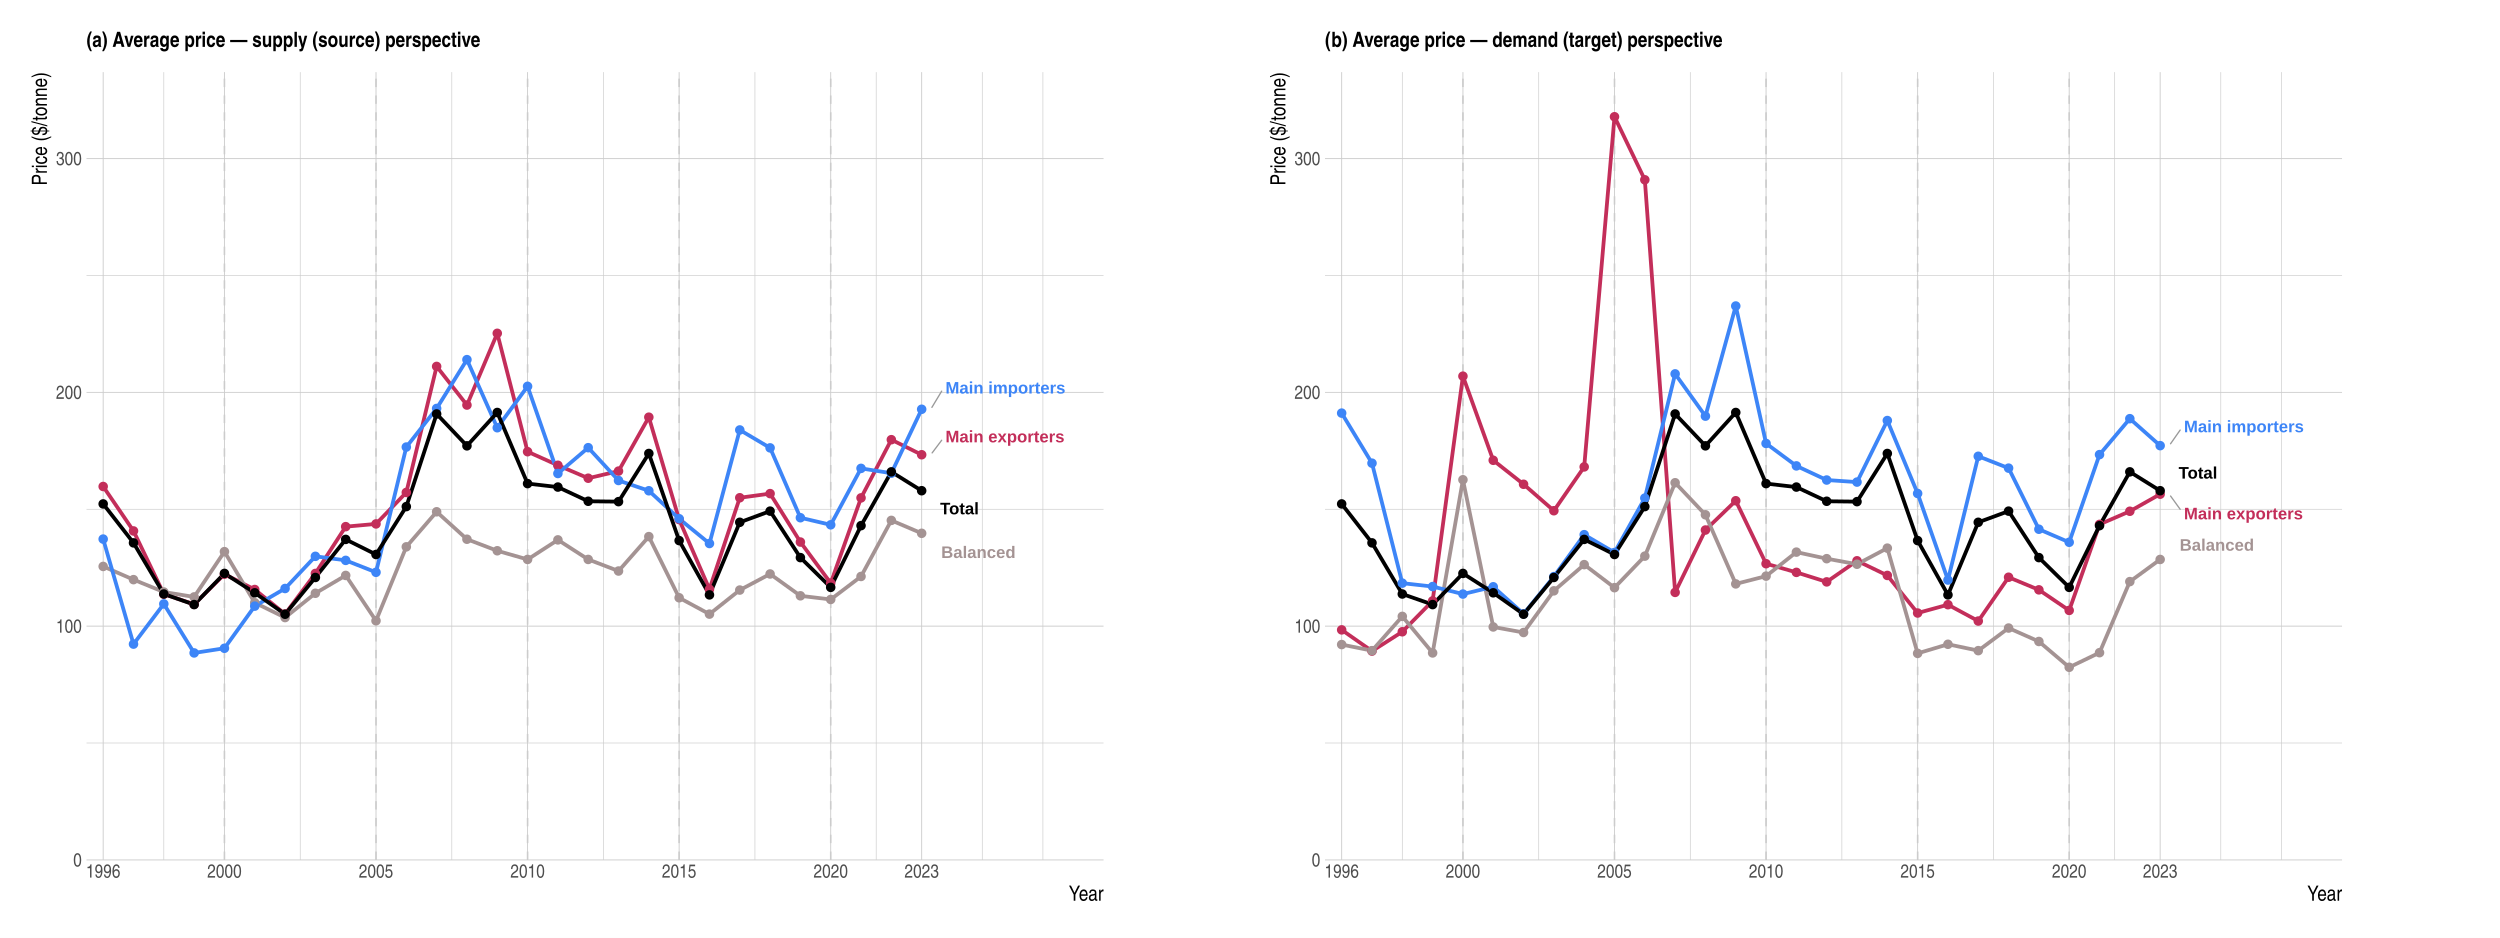
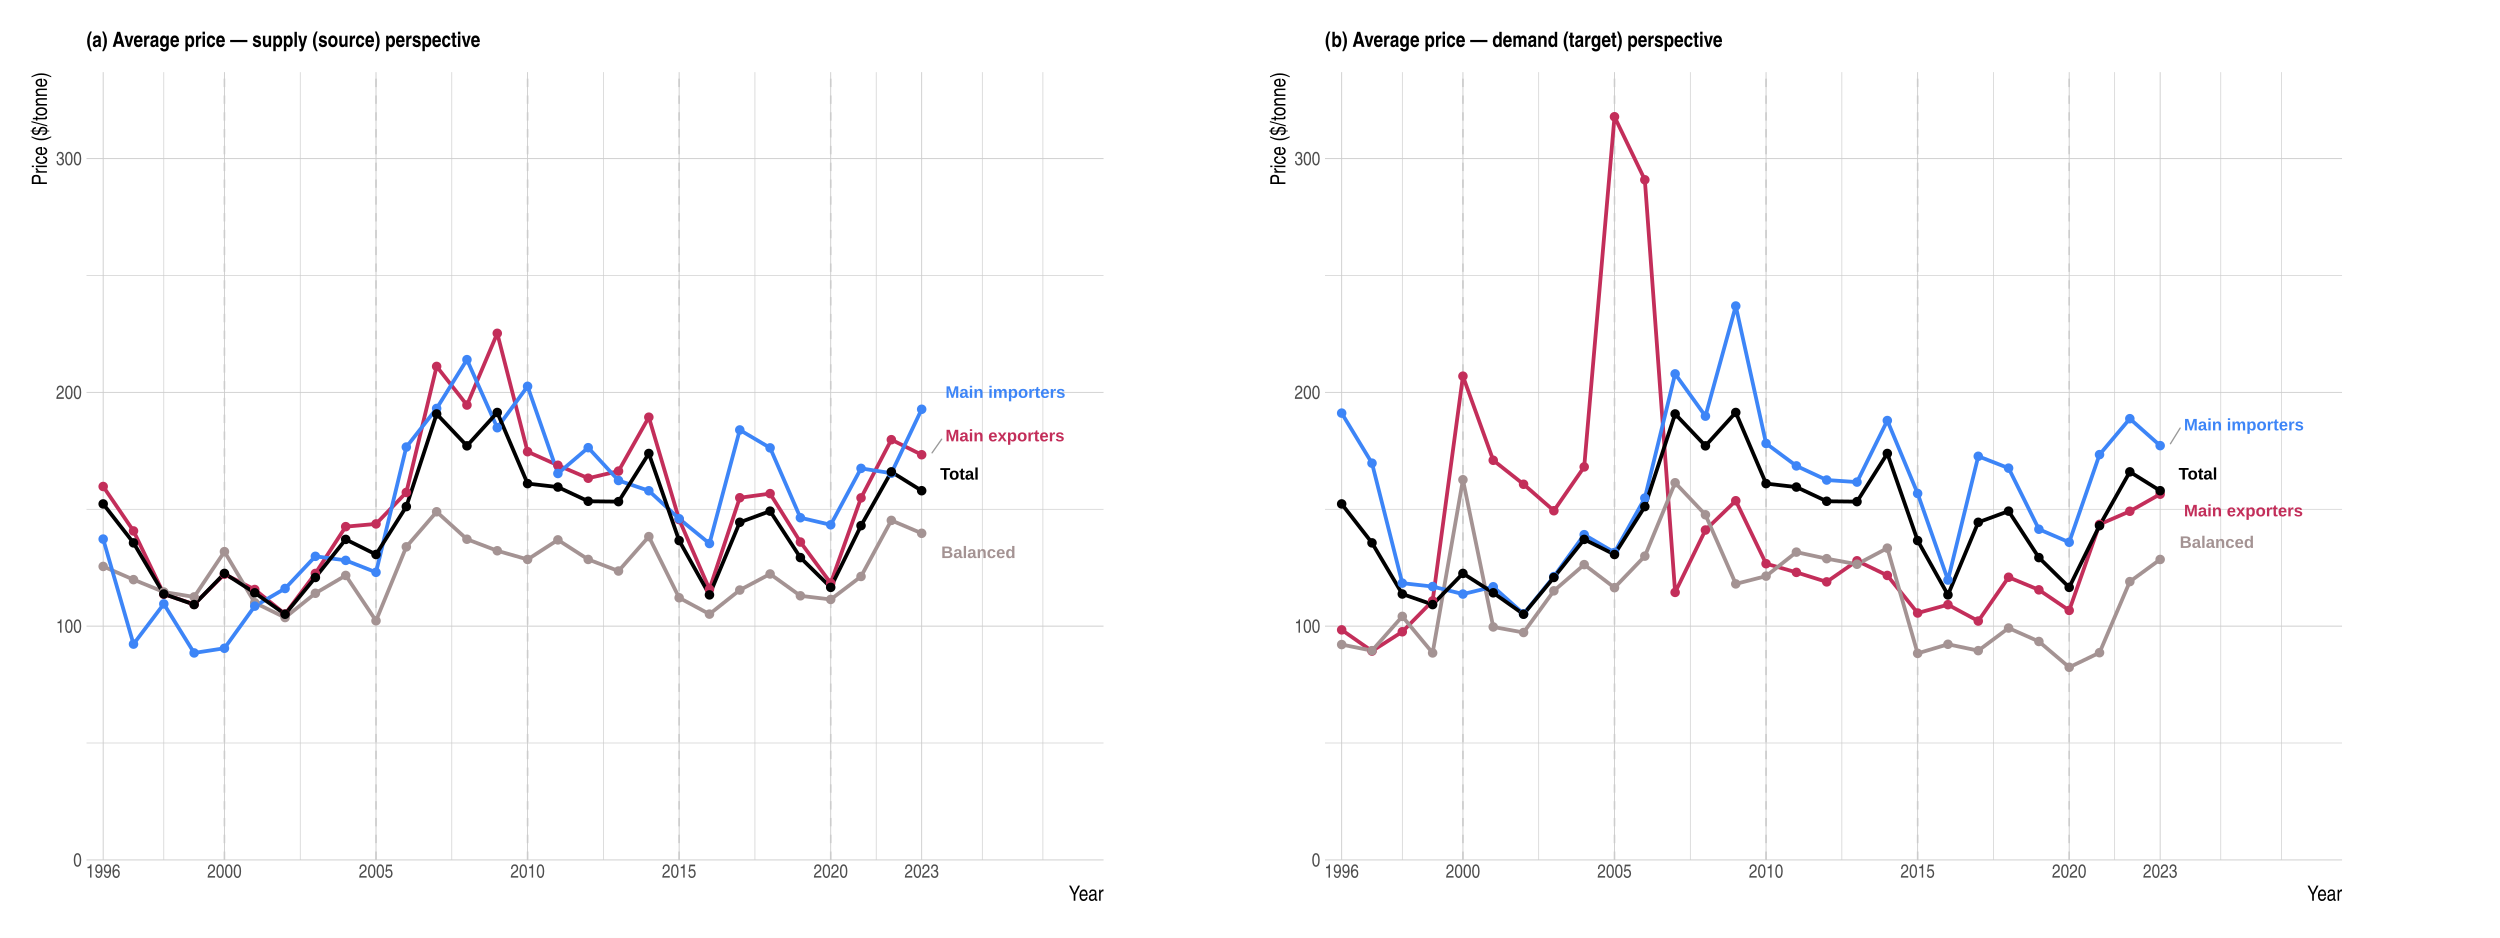
<svg xmlns="http://www.w3.org/2000/svg" class="svglite" width="1190.40pt" height="446.40pt" viewBox="0 0 1190.40 446.40">
  <defs>
    <style type="text/css">
    .svglite line, .svglite polyline, .svglite polygon, .svglite path, .svglite rect, .svglite circle {
      fill: none;
      stroke: #000000;
      stroke-linecap: round;
      stroke-linejoin: round;
      stroke-miterlimit: 10.00;
    }
    .svglite text {
      white-space: pre;
    }
  </style>
  </defs>
  <rect width="100%" height="100%" style="stroke: none; fill: #FFFFFF;" />
  <defs>
    <clipPath id="cpMC4wMHwxMTkwLjQwfDAuMDB8NDQ2LjQw">
      <rect x="0.00" y="0.00" width="1190.40" height="446.40" />
    </clipPath>
  </defs>
  <g clip-path="url(#cpMC4wMHwxMTkwLjQwfDAuMDB8NDQ2LjQw)">
    <rect x="0" y="0.00" width="1190.40" height="446.40" style="stroke-width: 1.07; stroke: #FFFFFF; fill: #FFFFFF;" />
  </g>
  <defs>
    <clipPath id="cpNDEuMTl8MTExNS4xOHwzNC4zNnw0MDkuNDY=">
      <rect x="41.19" y="34.36" width="1073.99" height="375.10" />
    </clipPath>
  </defs>
  <g clip-path="url(#cpNDEuMTl8MTExNS4xOHwzNC4zNnw0MDkuNDY=)">
</g>
  <g clip-path="url(#cpMC4wMHwxMTkwLjQwfDAuMDB8NDQ2LjQw)">
</g>
  <defs>
    <clipPath id="cpNS40OHw1OTUuMjB8NS40OHw0NDAuOTI=">
      <rect x="5.48" y="5.48" width="589.72" height="435.44" />
    </clipPath>
  </defs>
  <g clip-path="url(#cpNS40OHw1OTUuMjB8NS40OHw0NDAuOTI=)">
</g>
  <g clip-path="url(#cpMC4wMHwxMTkwLjQwfDAuMDB8NDQ2LjQw)">
</g>
  <defs>
    <clipPath id="cpNTk1LjIwfDExODQuOTJ8NS40OHw0NDAuOTI=">
      <rect x="595.20" y="5.48" width="589.72" height="435.44" />
    </clipPath>
  </defs>
  <g clip-path="url(#cpNTk1LjIwfDExODQuOTJ8NS40OHw0NDAuOTI=)">
</g>
  <g clip-path="url(#cpMC4wMHwxMTkwLjQwfDAuMDB8NDQ2LjQw)">
    <polyline points="41.19,353.80 525.46,353.80 " style="stroke-width: 0.32; stroke: #CCCCCC; stroke-linecap: butt;" />
    <polyline points="41.19,242.49 525.46,242.49 " style="stroke-width: 0.32; stroke: #CCCCCC; stroke-linecap: butt;" />
    <polyline points="41.19,131.17 525.46,131.17 " style="stroke-width: 0.32; stroke: #CCCCCC; stroke-linecap: butt;" />
    <polyline points="78.00,409.46 78.00,34.36 " style="stroke-width: 0.32; stroke: #CCCCCC; stroke-linecap: butt;" />
    <polyline points="142.96,409.46 142.96,34.36 " style="stroke-width: 0.32; stroke: #CCCCCC; stroke-linecap: butt;" />
    <polyline points="215.13,409.46 215.13,34.36 " style="stroke-width: 0.32; stroke: #CCCCCC; stroke-linecap: butt;" />
    <polyline points="287.30,409.46 287.30,34.36 " style="stroke-width: 0.32; stroke: #CCCCCC; stroke-linecap: butt;" />
    <polyline points="359.47,409.46 359.47,34.36 " style="stroke-width: 0.32; stroke: #CCCCCC; stroke-linecap: butt;" />
    <polyline points="417.21,409.46 417.21,34.36 " style="stroke-width: 0.32; stroke: #CCCCCC; stroke-linecap: butt;" />
    <polyline points="467.72,409.46 467.72,34.36 " style="stroke-width: 0.32; stroke: #CCCCCC; stroke-linecap: butt;" />
    <polyline points="496.59,409.46 496.59,34.36 " style="stroke-width: 0.32; stroke: #CCCCCC; stroke-linecap: butt;" />
    <polyline points="41.19,409.46 525.46,409.46 " style="stroke-width: 0.43; stroke: #CCCCCC; stroke-linecap: butt;" />
    <polyline points="41.19,298.14 525.46,298.14 " style="stroke-width: 0.43; stroke: #CCCCCC; stroke-linecap: butt;" />
    <polyline points="41.19,186.83 525.46,186.83 " style="stroke-width: 0.43; stroke: #CCCCCC; stroke-linecap: butt;" />
    <polyline points="41.19,75.51 525.46,75.51 " style="stroke-width: 0.43; stroke: #CCCCCC; stroke-linecap: butt;" />
    <polyline points="49.13,409.46 49.13,34.36 " style="stroke-width: 0.43; stroke: #CCCCCC; stroke-linecap: butt;" />
    <polyline points="106.87,409.46 106.87,34.36 " style="stroke-width: 0.43; stroke: #CCCCCC; stroke-linecap: butt;" />
    <polyline points="179.04,409.46 179.04,34.36 " style="stroke-width: 0.43; stroke: #CCCCCC; stroke-linecap: butt;" />
    <polyline points="251.21,409.46 251.21,34.36 " style="stroke-width: 0.43; stroke: #CCCCCC; stroke-linecap: butt;" />
    <polyline points="323.38,409.46 323.38,34.36 " style="stroke-width: 0.43; stroke: #CCCCCC; stroke-linecap: butt;" />
    <polyline points="395.55,409.46 395.55,34.36 " style="stroke-width: 0.43; stroke: #CCCCCC; stroke-linecap: butt;" />
    <polyline points="438.86,409.46 438.86,34.36 " style="stroke-width: 0.43; stroke: #CCCCCC; stroke-linecap: butt;" />
    <line x1="106.87" y1="409.46" x2="106.87" y2="34.36" style="stroke-width: 0.75; stroke: #CCCCCC; stroke-dasharray: 4.00,4.00; stroke-linecap: butt;" />
    <line x1="179.04" y1="409.46" x2="179.04" y2="34.36" style="stroke-width: 0.75; stroke: #CCCCCC; stroke-dasharray: 4.00,4.00; stroke-linecap: butt;" />
    <line x1="251.21" y1="409.46" x2="251.21" y2="34.36" style="stroke-width: 0.75; stroke: #CCCCCC; stroke-dasharray: 4.00,4.00; stroke-linecap: butt;" />
    <line x1="323.38" y1="409.46" x2="323.38" y2="34.36" style="stroke-width: 0.75; stroke: #CCCCCC; stroke-dasharray: 4.00,4.00; stroke-linecap: butt;" />
    <line x1="395.55" y1="409.46" x2="395.55" y2="34.36" style="stroke-width: 0.75; stroke: #CCCCCC; stroke-dasharray: 4.00,4.00; stroke-linecap: butt;" />
    <polyline points="49.13,231.65 63.57,252.82 78.00,282.87 92.44,287.76 106.87,273.40 121.30,280.70 135.74,292.39 150.17,273.06 164.61,250.77 179.04,249.47 193.47,234.48 207.91,174.48 222.34,192.87 236.78,158.71 251.21,215.07 265.65,221.55 280.08,227.71 294.51,224.32 308.95,198.65 323.38,247.39 337.82,280.58 352.25,237.01 366.69,235.04 381.12,258.10 395.55,277.65 409.99,237.07 424.42,209.36 438.86,216.53 " style="stroke-width: 1.81; stroke: #C32E5A; stroke-linecap: butt;" />
    <polyline points="49.13,269.71 63.57,276.00 78.00,281.89 92.44,284.23 106.87,262.67 121.30,286.99 135.74,294.06 150.17,282.49 164.61,274.00 179.04,295.58 193.47,260.38 207.91,243.69 222.34,256.76 236.78,262.25 251.21,266.39 265.65,257.07 280.08,266.38 294.51,271.90 308.95,255.51 323.38,284.63 337.82,292.42 352.25,280.96 366.69,273.31 381.12,283.70 395.55,285.44 409.99,274.49 424.42,247.79 438.86,253.94 " style="stroke-width: 1.81; stroke: #A49393; stroke-linecap: butt;" />
    <polyline points="49.13,256.69 63.57,306.70 78.00,287.56 92.44,310.90 106.87,308.68 121.30,288.62 135.74,280.22 150.17,264.90 164.61,266.83 179.04,272.51 193.47,212.87 207.91,194.49 222.34,171.25 236.78,203.67 251.21,183.97 265.65,225.46 280.08,213.17 294.51,228.79 308.95,233.68 323.38,247.00 337.82,258.80 352.25,204.73 366.69,213.26 381.12,246.52 395.55,249.90 409.99,223.02 424.42,225.32 438.86,194.88 " style="stroke-width: 1.81; stroke: #3D85F7; stroke-linecap: butt;" />
    <polyline points="49.13,239.95 63.57,258.49 78.00,282.84 92.44,287.88 106.87,273.04 121.30,282.27 135.74,292.47 150.17,274.97 164.61,256.84 179.04,264.03 193.47,241.22 207.91,197.11 222.34,212.29 236.78,196.41 251.21,230.27 265.65,231.92 280.08,238.68 294.51,238.86 308.95,215.93 323.38,257.40 337.82,283.26 352.25,248.70 366.69,243.38 381.12,265.51 395.55,279.68 409.99,250.29 424.42,224.68 438.86,233.66 " style="stroke-width: 1.81; stroke-linecap: butt;" />
    <circle cx="49.13" cy="231.65" r="2.27" style="stroke-width: 0.71; stroke: none; fill: #C32E5A;" />
    <circle cx="63.57" cy="252.82" r="2.27" style="stroke-width: 0.71; stroke: none; fill: #C32E5A;" />
    <circle cx="78.00" cy="282.87" r="2.27" style="stroke-width: 0.71; stroke: none; fill: #C32E5A;" />
    <circle cx="92.44" cy="287.76" r="2.27" style="stroke-width: 0.71; stroke: none; fill: #C32E5A;" />
    <circle cx="106.87" cy="273.40" r="2.27" style="stroke-width: 0.71; stroke: none; fill: #C32E5A;" />
    <circle cx="121.30" cy="280.70" r="2.27" style="stroke-width: 0.71; stroke: none; fill: #C32E5A;" />
    <circle cx="135.74" cy="292.39" r="2.27" style="stroke-width: 0.71; stroke: none; fill: #C32E5A;" />
    <circle cx="150.17" cy="273.06" r="2.27" style="stroke-width: 0.71; stroke: none; fill: #C32E5A;" />
    <circle cx="164.61" cy="250.77" r="2.27" style="stroke-width: 0.71; stroke: none; fill: #C32E5A;" />
    <circle cx="179.04" cy="249.47" r="2.27" style="stroke-width: 0.71; stroke: none; fill: #C32E5A;" />
    <circle cx="193.47" cy="234.48" r="2.27" style="stroke-width: 0.71; stroke: none; fill: #C32E5A;" />
    <circle cx="207.91" cy="174.48" r="2.27" style="stroke-width: 0.71; stroke: none; fill: #C32E5A;" />
    <circle cx="222.34" cy="192.87" r="2.27" style="stroke-width: 0.71; stroke: none; fill: #C32E5A;" />
    <circle cx="236.78" cy="158.71" r="2.27" style="stroke-width: 0.71; stroke: none; fill: #C32E5A;" />
    <circle cx="251.21" cy="215.07" r="2.27" style="stroke-width: 0.71; stroke: none; fill: #C32E5A;" />
    <circle cx="265.65" cy="221.55" r="2.27" style="stroke-width: 0.71; stroke: none; fill: #C32E5A;" />
    <circle cx="280.08" cy="227.71" r="2.27" style="stroke-width: 0.71; stroke: none; fill: #C32E5A;" />
    <circle cx="294.51" cy="224.32" r="2.27" style="stroke-width: 0.71; stroke: none; fill: #C32E5A;" />
    <circle cx="308.95" cy="198.65" r="2.27" style="stroke-width: 0.71; stroke: none; fill: #C32E5A;" />
    <circle cx="323.38" cy="247.39" r="2.27" style="stroke-width: 0.71; stroke: none; fill: #C32E5A;" />
    <circle cx="337.82" cy="280.58" r="2.27" style="stroke-width: 0.71; stroke: none; fill: #C32E5A;" />
    <circle cx="352.25" cy="237.01" r="2.27" style="stroke-width: 0.71; stroke: none; fill: #C32E5A;" />
    <circle cx="366.69" cy="235.04" r="2.27" style="stroke-width: 0.71; stroke: none; fill: #C32E5A;" />
    <circle cx="381.12" cy="258.10" r="2.27" style="stroke-width: 0.71; stroke: none; fill: #C32E5A;" />
    <circle cx="395.55" cy="277.65" r="2.27" style="stroke-width: 0.71; stroke: none; fill: #C32E5A;" />
    <circle cx="409.99" cy="237.07" r="2.27" style="stroke-width: 0.71; stroke: none; fill: #C32E5A;" />
    <circle cx="424.42" cy="209.36" r="2.27" style="stroke-width: 0.71; stroke: none; fill: #C32E5A;" />
    <circle cx="438.86" cy="216.53" r="2.27" style="stroke-width: 0.71; stroke: none; fill: #C32E5A;" />
    <circle cx="49.13" cy="269.71" r="2.27" style="stroke-width: 0.71; stroke: none; fill: #A49393;" />
    <circle cx="63.57" cy="276.00" r="2.27" style="stroke-width: 0.71; stroke: none; fill: #A49393;" />
    <circle cx="78.00" cy="281.89" r="2.27" style="stroke-width: 0.71; stroke: none; fill: #A49393;" />
    <circle cx="92.44" cy="284.23" r="2.27" style="stroke-width: 0.71; stroke: none; fill: #A49393;" />
    <circle cx="106.87" cy="262.67" r="2.27" style="stroke-width: 0.71; stroke: none; fill: #A49393;" />
    <circle cx="121.30" cy="286.99" r="2.27" style="stroke-width: 0.71; stroke: none; fill: #A49393;" />
    <circle cx="135.74" cy="294.06" r="2.27" style="stroke-width: 0.71; stroke: none; fill: #A49393;" />
    <circle cx="150.17" cy="282.49" r="2.27" style="stroke-width: 0.71; stroke: none; fill: #A49393;" />
    <circle cx="164.61" cy="274.00" r="2.27" style="stroke-width: 0.71; stroke: none; fill: #A49393;" />
    <circle cx="179.04" cy="295.58" r="2.27" style="stroke-width: 0.71; stroke: none; fill: #A49393;" />
    <circle cx="193.47" cy="260.38" r="2.27" style="stroke-width: 0.71; stroke: none; fill: #A49393;" />
    <circle cx="207.91" cy="243.69" r="2.27" style="stroke-width: 0.71; stroke: none; fill: #A49393;" />
    <circle cx="222.34" cy="256.76" r="2.27" style="stroke-width: 0.71; stroke: none; fill: #A49393;" />
    <circle cx="236.78" cy="262.25" r="2.27" style="stroke-width: 0.71; stroke: none; fill: #A49393;" />
    <circle cx="251.21" cy="266.39" r="2.27" style="stroke-width: 0.71; stroke: none; fill: #A49393;" />
    <circle cx="265.65" cy="257.07" r="2.27" style="stroke-width: 0.71; stroke: none; fill: #A49393;" />
    <circle cx="280.08" cy="266.38" r="2.27" style="stroke-width: 0.71; stroke: none; fill: #A49393;" />
    <circle cx="294.51" cy="271.90" r="2.27" style="stroke-width: 0.71; stroke: none; fill: #A49393;" />
    <circle cx="308.95" cy="255.51" r="2.27" style="stroke-width: 0.71; stroke: none; fill: #A49393;" />
    <circle cx="323.38" cy="284.63" r="2.27" style="stroke-width: 0.71; stroke: none; fill: #A49393;" />
    <circle cx="337.82" cy="292.42" r="2.27" style="stroke-width: 0.71; stroke: none; fill: #A49393;" />
    <circle cx="352.25" cy="280.96" r="2.27" style="stroke-width: 0.71; stroke: none; fill: #A49393;" />
    <circle cx="366.69" cy="273.31" r="2.27" style="stroke-width: 0.71; stroke: none; fill: #A49393;" />
    <circle cx="381.12" cy="283.70" r="2.27" style="stroke-width: 0.71; stroke: none; fill: #A49393;" />
    <circle cx="395.55" cy="285.44" r="2.27" style="stroke-width: 0.71; stroke: none; fill: #A49393;" />
    <circle cx="409.99" cy="274.49" r="2.27" style="stroke-width: 0.71; stroke: none; fill: #A49393;" />
    <circle cx="424.42" cy="247.79" r="2.27" style="stroke-width: 0.71; stroke: none; fill: #A49393;" />
    <circle cx="438.86" cy="253.94" r="2.27" style="stroke-width: 0.71; stroke: none; fill: #A49393;" />
    <circle cx="49.13" cy="256.69" r="2.27" style="stroke-width: 0.71; stroke: none; fill: #3D85F7;" />
    <circle cx="63.57" cy="306.70" r="2.27" style="stroke-width: 0.71; stroke: none; fill: #3D85F7;" />
    <circle cx="78.00" cy="287.56" r="2.27" style="stroke-width: 0.71; stroke: none; fill: #3D85F7;" />
    <circle cx="92.44" cy="310.90" r="2.27" style="stroke-width: 0.71; stroke: none; fill: #3D85F7;" />
    <circle cx="106.87" cy="308.68" r="2.27" style="stroke-width: 0.71; stroke: none; fill: #3D85F7;" />
    <circle cx="121.30" cy="288.62" r="2.27" style="stroke-width: 0.71; stroke: none; fill: #3D85F7;" />
    <circle cx="135.74" cy="280.22" r="2.27" style="stroke-width: 0.71; stroke: none; fill: #3D85F7;" />
    <circle cx="150.17" cy="264.90" r="2.27" style="stroke-width: 0.71; stroke: none; fill: #3D85F7;" />
    <circle cx="164.61" cy="266.83" r="2.27" style="stroke-width: 0.71; stroke: none; fill: #3D85F7;" />
    <circle cx="179.04" cy="272.51" r="2.27" style="stroke-width: 0.71; stroke: none; fill: #3D85F7;" />
    <circle cx="193.47" cy="212.87" r="2.27" style="stroke-width: 0.71; stroke: none; fill: #3D85F7;" />
    <circle cx="207.91" cy="194.49" r="2.27" style="stroke-width: 0.71; stroke: none; fill: #3D85F7;" />
    <circle cx="222.34" cy="171.25" r="2.27" style="stroke-width: 0.71; stroke: none; fill: #3D85F7;" />
    <circle cx="236.78" cy="203.67" r="2.27" style="stroke-width: 0.71; stroke: none; fill: #3D85F7;" />
    <circle cx="251.21" cy="183.97" r="2.27" style="stroke-width: 0.71; stroke: none; fill: #3D85F7;" />
    <circle cx="265.65" cy="225.46" r="2.27" style="stroke-width: 0.71; stroke: none; fill: #3D85F7;" />
    <circle cx="280.08" cy="213.17" r="2.27" style="stroke-width: 0.71; stroke: none; fill: #3D85F7;" />
    <circle cx="294.51" cy="228.79" r="2.27" style="stroke-width: 0.71; stroke: none; fill: #3D85F7;" />
    <circle cx="308.95" cy="233.68" r="2.27" style="stroke-width: 0.71; stroke: none; fill: #3D85F7;" />
    <circle cx="323.38" cy="247.00" r="2.27" style="stroke-width: 0.71; stroke: none; fill: #3D85F7;" />
    <circle cx="337.82" cy="258.80" r="2.27" style="stroke-width: 0.71; stroke: none; fill: #3D85F7;" />
    <circle cx="352.25" cy="204.73" r="2.27" style="stroke-width: 0.71; stroke: none; fill: #3D85F7;" />
    <circle cx="366.69" cy="213.26" r="2.27" style="stroke-width: 0.71; stroke: none; fill: #3D85F7;" />
    <circle cx="381.12" cy="246.52" r="2.27" style="stroke-width: 0.71; stroke: none; fill: #3D85F7;" />
    <circle cx="395.55" cy="249.90" r="2.27" style="stroke-width: 0.71; stroke: none; fill: #3D85F7;" />
    <circle cx="409.99" cy="223.02" r="2.27" style="stroke-width: 0.71; stroke: none; fill: #3D85F7;" />
    <circle cx="424.42" cy="225.32" r="2.27" style="stroke-width: 0.71; stroke: none; fill: #3D85F7;" />
    <circle cx="438.86" cy="194.88" r="2.27" style="stroke-width: 0.71; stroke: none; fill: #3D85F7;" />
    <circle cx="49.13" cy="239.95" r="2.27" style="stroke-width: 0.71; stroke: none; fill: #000000;" />
    <circle cx="63.57" cy="258.49" r="2.27" style="stroke-width: 0.71; stroke: none; fill: #000000;" />
    <circle cx="78.00" cy="282.84" r="2.27" style="stroke-width: 0.71; stroke: none; fill: #000000;" />
    <circle cx="92.44" cy="287.88" r="2.27" style="stroke-width: 0.71; stroke: none; fill: #000000;" />
    <circle cx="106.87" cy="273.04" r="2.27" style="stroke-width: 0.71; stroke: none; fill: #000000;" />
    <circle cx="121.30" cy="282.27" r="2.27" style="stroke-width: 0.71; stroke: none; fill: #000000;" />
    <circle cx="135.74" cy="292.47" r="2.27" style="stroke-width: 0.71; stroke: none; fill: #000000;" />
    <circle cx="150.17" cy="274.97" r="2.27" style="stroke-width: 0.71; stroke: none; fill: #000000;" />
    <circle cx="164.61" cy="256.84" r="2.27" style="stroke-width: 0.71; stroke: none; fill: #000000;" />
    <circle cx="179.04" cy="264.03" r="2.27" style="stroke-width: 0.71; stroke: none; fill: #000000;" />
    <circle cx="193.47" cy="241.22" r="2.27" style="stroke-width: 0.71; stroke: none; fill: #000000;" />
    <circle cx="207.91" cy="197.11" r="2.27" style="stroke-width: 0.71; stroke: none; fill: #000000;" />
    <circle cx="222.34" cy="212.29" r="2.27" style="stroke-width: 0.71; stroke: none; fill: #000000;" />
    <circle cx="236.78" cy="196.41" r="2.27" style="stroke-width: 0.71; stroke: none; fill: #000000;" />
    <circle cx="251.21" cy="230.27" r="2.27" style="stroke-width: 0.71; stroke: none; fill: #000000;" />
    <circle cx="265.65" cy="231.92" r="2.27" style="stroke-width: 0.71; stroke: none; fill: #000000;" />
    <circle cx="280.08" cy="238.68" r="2.27" style="stroke-width: 0.71; stroke: none; fill: #000000;" />
    <circle cx="294.51" cy="238.86" r="2.27" style="stroke-width: 0.71; stroke: none; fill: #000000;" />
    <circle cx="308.95" cy="215.93" r="2.27" style="stroke-width: 0.71; stroke: none; fill: #000000;" />
    <circle cx="323.38" cy="257.40" r="2.27" style="stroke-width: 0.71; stroke: none; fill: #000000;" />
    <circle cx="337.82" cy="283.26" r="2.27" style="stroke-width: 0.71; stroke: none; fill: #000000;" />
    <circle cx="352.25" cy="248.70" r="2.27" style="stroke-width: 0.71; stroke: none; fill: #000000;" />
    <circle cx="366.69" cy="243.38" r="2.27" style="stroke-width: 0.71; stroke: none; fill: #000000;" />
    <circle cx="381.12" cy="265.51" r="2.27" style="stroke-width: 0.71; stroke: none; fill: #000000;" />
    <circle cx="395.55" cy="279.68" r="2.27" style="stroke-width: 0.71; stroke: none; fill: #000000;" />
    <circle cx="409.99" cy="250.29" r="2.27" style="stroke-width: 0.71; stroke: none; fill: #000000;" />
    <circle cx="424.42" cy="224.68" r="2.27" style="stroke-width: 0.71; stroke: none; fill: #000000;" />
    <circle cx="438.86" cy="233.66" r="2.27" style="stroke-width: 0.71; stroke: none; fill: #000000;" />
-     <line x1="448.38" y1="209.63" x2="443.85" y2="215.65" style="stroke-width: 0.64; stroke: #999999;" />
-     <line x1="448.38" y1="186.26" x2="443.74" y2="193.96" style="stroke-width: 0.64; stroke: #999999;" />
-     <text x="450.18" y="210.63" style="font-size: 7.97px; font-weight: bold;fill: #C32E5A; font-family: &quot;Liberation Sans&quot;;" textLength="67.92px" lengthAdjust="spacingAndGlyphs">Main exporters</text>
-     <text x="448.15" y="265.69" style="font-size: 7.97px; font-weight: bold;fill: #A49393; font-family: &quot;Liberation Sans&quot;;" textLength="41.00px" lengthAdjust="spacingAndGlyphs">Balanced</text>
-     <text x="450.18" y="187.40" style="font-size: 7.97px; font-weight: bold;fill: #3D85F7; font-family: &quot;Liberation Sans&quot;;" textLength="68.41px" lengthAdjust="spacingAndGlyphs">Main importers</text>
-     <text x="447.64" y="244.89" style="font-size: 7.97px; font-weight: bold; font-family: &quot;Liberation Sans&quot;;" textLength="21.74px" lengthAdjust="spacingAndGlyphs">Total</text>
+     <line x1="448.38" y1="209.12" x2="443.81" y2="215.63" style="stroke-width: 0.64; stroke: #999999;" />
+     <text x="450.18" y="210.15" style="font-size: 7.97px; font-weight: bold;fill: #C32E5A; font-family: &quot;Liberation Sans&quot;;" textLength="67.92px" lengthAdjust="spacingAndGlyphs">Main exporters</text>
+     <text x="448.15" y="265.73" style="font-size: 7.97px; font-weight: bold;fill: #A49393; font-family: &quot;Liberation Sans&quot;;" textLength="41.00px" lengthAdjust="spacingAndGlyphs">Balanced</text>
+     <text x="450.18" y="189.45" style="font-size: 7.97px; font-weight: bold;fill: #3D85F7; font-family: &quot;Liberation Sans&quot;;" textLength="68.41px" lengthAdjust="spacingAndGlyphs">Main importers</text>
+     <text x="447.64" y="228.38" style="font-size: 7.97px; font-weight: bold; font-family: &quot;Liberation Sans&quot;;" textLength="21.74px" lengthAdjust="spacingAndGlyphs">Total</text>
    <text x="38.95" y="412.56" text-anchor="end" style="font-size: 9.00px;fill: #4D4D4D; font-family: &quot;Liberation Sans Narrow&quot;;" textLength="4.10px" lengthAdjust="spacingAndGlyphs">0</text>
    <text x="38.95" y="301.24" text-anchor="end" style="font-size: 9.00px;fill: #4D4D4D; font-family: &quot;Liberation Sans Narrow&quot;;" textLength="12.31px" lengthAdjust="spacingAndGlyphs">100</text>
    <text x="38.95" y="189.92" text-anchor="end" style="font-size: 9.00px;fill: #4D4D4D; font-family: &quot;Liberation Sans Narrow&quot;;" textLength="12.31px" lengthAdjust="spacingAndGlyphs">200</text>
    <text x="38.95" y="78.61" text-anchor="end" style="font-size: 9.00px;fill: #4D4D4D; font-family: &quot;Liberation Sans Narrow&quot;;" textLength="12.31px" lengthAdjust="spacingAndGlyphs">300</text>
    <text x="49.13" y="417.89" text-anchor="middle" style="font-size: 9.00px;fill: #4D4D4D; font-family: &quot;Liberation Sans Narrow&quot;;" textLength="16.42px" lengthAdjust="spacingAndGlyphs">1996</text>
    <text x="106.87" y="417.89" text-anchor="middle" style="font-size: 9.00px;fill: #4D4D4D; font-family: &quot;Liberation Sans Narrow&quot;;" textLength="16.42px" lengthAdjust="spacingAndGlyphs">2000</text>
    <text x="179.04" y="417.89" text-anchor="middle" style="font-size: 9.00px;fill: #4D4D4D; font-family: &quot;Liberation Sans Narrow&quot;;" textLength="16.42px" lengthAdjust="spacingAndGlyphs">2005</text>
    <text x="251.21" y="417.89" text-anchor="middle" style="font-size: 9.00px;fill: #4D4D4D; font-family: &quot;Liberation Sans Narrow&quot;;" textLength="16.42px" lengthAdjust="spacingAndGlyphs">2010</text>
    <text x="323.38" y="417.89" text-anchor="middle" style="font-size: 9.00px;fill: #4D4D4D; font-family: &quot;Liberation Sans Narrow&quot;;" textLength="16.42px" lengthAdjust="spacingAndGlyphs">2015</text>
    <text x="395.55" y="417.89" text-anchor="middle" style="font-size: 9.00px;fill: #4D4D4D; font-family: &quot;Liberation Sans Narrow&quot;;" textLength="16.42px" lengthAdjust="spacingAndGlyphs">2020</text>
    <text x="438.86" y="417.89" text-anchor="middle" style="font-size: 9.00px;fill: #4D4D4D; font-family: &quot;Liberation Sans Narrow&quot;;" textLength="16.42px" lengthAdjust="spacingAndGlyphs">2023</text>
    <text x="525.46" y="428.88" text-anchor="end" style="font-size: 10.00px; font-family: &quot;Liberation Sans Narrow&quot;;" textLength="16.57px" lengthAdjust="spacingAndGlyphs">Year</text>
    <text transform="translate(22.33,34.36) rotate(-90)" text-anchor="end" style="font-size: 10.00px; font-family: &quot;Liberation Sans Narrow&quot;;" textLength="53.78px" lengthAdjust="spacingAndGlyphs">Price ($/tonne)</text>
    <text x="41.19" y="22.33" style="font-size: 10.00px; font-weight: bold; font-family: &quot;Liberation Sans Narrow&quot;;" textLength="187.61px" lengthAdjust="spacingAndGlyphs">(a) Average price — supply (source) perspective</text>
    <polyline points="630.91,353.80 1115.18,353.80 " style="stroke-width: 0.32; stroke: #CCCCCC; stroke-linecap: butt;" />
    <polyline points="630.91,242.49 1115.18,242.49 " style="stroke-width: 0.32; stroke: #CCCCCC; stroke-linecap: butt;" />
    <polyline points="630.91,131.17 1115.18,131.17 " style="stroke-width: 0.32; stroke: #CCCCCC; stroke-linecap: butt;" />
    <polyline points="667.72,409.46 667.72,34.36 " style="stroke-width: 0.32; stroke: #CCCCCC; stroke-linecap: butt;" />
    <polyline points="732.68,409.46 732.68,34.36 " style="stroke-width: 0.32; stroke: #CCCCCC; stroke-linecap: butt;" />
    <polyline points="804.85,409.46 804.85,34.36 " style="stroke-width: 0.32; stroke: #CCCCCC; stroke-linecap: butt;" />
    <polyline points="877.02,409.46 877.02,34.36 " style="stroke-width: 0.32; stroke: #CCCCCC; stroke-linecap: butt;" />
    <polyline points="949.19,409.46 949.19,34.36 " style="stroke-width: 0.32; stroke: #CCCCCC; stroke-linecap: butt;" />
    <polyline points="1006.93,409.46 1006.93,34.36 " style="stroke-width: 0.32; stroke: #CCCCCC; stroke-linecap: butt;" />
    <polyline points="1057.45,409.46 1057.45,34.36 " style="stroke-width: 0.32; stroke: #CCCCCC; stroke-linecap: butt;" />
    <polyline points="1086.31,409.46 1086.31,34.36 " style="stroke-width: 0.32; stroke: #CCCCCC; stroke-linecap: butt;" />
    <polyline points="630.91,409.46 1115.18,409.46 " style="stroke-width: 0.43; stroke: #CCCCCC; stroke-linecap: butt;" />
    <polyline points="630.91,298.14 1115.18,298.14 " style="stroke-width: 0.43; stroke: #CCCCCC; stroke-linecap: butt;" />
    <polyline points="630.91,186.83 1115.18,186.83 " style="stroke-width: 0.43; stroke: #CCCCCC; stroke-linecap: butt;" />
    <polyline points="630.91,75.51 1115.18,75.51 " style="stroke-width: 0.43; stroke: #CCCCCC; stroke-linecap: butt;" />
    <polyline points="638.85,409.46 638.85,34.36 " style="stroke-width: 0.43; stroke: #CCCCCC; stroke-linecap: butt;" />
    <polyline points="696.59,409.46 696.59,34.36 " style="stroke-width: 0.43; stroke: #CCCCCC; stroke-linecap: butt;" />
    <polyline points="768.76,409.46 768.76,34.36 " style="stroke-width: 0.43; stroke: #CCCCCC; stroke-linecap: butt;" />
    <polyline points="840.93,409.46 840.93,34.36 " style="stroke-width: 0.43; stroke: #CCCCCC; stroke-linecap: butt;" />
    <polyline points="913.10,409.46 913.10,34.36 " style="stroke-width: 0.43; stroke: #CCCCCC; stroke-linecap: butt;" />
    <polyline points="985.27,409.46 985.27,34.36 " style="stroke-width: 0.43; stroke: #CCCCCC; stroke-linecap: butt;" />
    <polyline points="1028.58,409.46 1028.58,34.36 " style="stroke-width: 0.43; stroke: #CCCCCC; stroke-linecap: butt;" />
    <line x1="696.59" y1="409.46" x2="696.59" y2="34.36" style="stroke-width: 0.75; stroke: #CCCCCC; stroke-dasharray: 4.00,4.00; stroke-linecap: butt;" />
    <line x1="768.76" y1="409.46" x2="768.76" y2="34.36" style="stroke-width: 0.75; stroke: #CCCCCC; stroke-dasharray: 4.00,4.00; stroke-linecap: butt;" />
    <line x1="840.93" y1="409.46" x2="840.93" y2="34.36" style="stroke-width: 0.75; stroke: #CCCCCC; stroke-dasharray: 4.00,4.00; stroke-linecap: butt;" />
    <line x1="913.10" y1="409.46" x2="913.10" y2="34.36" style="stroke-width: 0.75; stroke: #CCCCCC; stroke-dasharray: 4.00,4.00; stroke-linecap: butt;" />
    <line x1="985.27" y1="409.46" x2="985.27" y2="34.36" style="stroke-width: 0.75; stroke: #CCCCCC; stroke-dasharray: 4.00,4.00; stroke-linecap: butt;" />
    <polyline points="638.85,299.92 653.29,310.02 667.72,300.82 682.16,286.13 696.59,179.12 711.02,219.17 725.46,230.59 739.89,243.19 754.33,222.32 768.76,55.59 783.20,85.61 797.63,282.07 812.06,252.38 826.50,238.44 840.93,268.41 855.37,272.54 869.80,277.07 884.23,267.03 898.67,274.00 913.10,291.89 927.54,287.93 941.97,295.72 956.41,274.86 970.84,280.86 985.27,290.66 999.71,249.69 1014.14,243.44 1028.58,235.31 " style="stroke-width: 1.81; stroke: #C32E5A; stroke-linecap: butt;" />
    <polyline points="638.85,306.91 653.29,309.82 667.72,293.50 682.16,310.90 696.59,228.44 711.02,298.53 725.46,301.17 739.89,281.33 754.33,268.85 768.76,279.83 783.20,264.81 797.63,229.87 812.06,245.12 826.50,278.03 840.93,274.33 855.37,262.90 869.80,266.02 884.23,268.67 898.67,261.00 913.10,311.11 927.54,306.78 941.97,309.81 956.41,299.05 970.84,305.45 985.27,317.73 999.71,310.78 1014.14,276.94 1028.58,266.39 " style="stroke-width: 1.81; stroke: #A49393; stroke-linecap: butt;" />
    <polyline points="638.85,196.71 653.29,220.55 667.72,277.67 682.16,279.30 696.59,282.87 711.02,279.40 725.46,292.30 739.89,274.56 754.33,254.59 768.76,263.08 783.20,237.17 797.63,178.03 812.06,198.15 826.50,145.71 840.93,211.15 855.37,221.84 869.80,228.57 884.23,229.55 898.67,200.25 913.10,234.97 927.54,276.19 941.97,217.26 956.41,222.91 970.84,252.00 985.27,258.21 999.71,216.47 1014.14,199.36 1028.58,212.20 " style="stroke-width: 1.81; stroke: #3D85F7; stroke-linecap: butt;" />
    <polyline points="638.85,239.95 653.29,258.49 667.72,282.84 682.16,287.88 696.59,273.04 711.02,282.27 725.46,292.47 739.89,274.97 754.33,256.84 768.76,264.03 783.20,241.22 797.63,197.11 812.06,212.29 826.50,196.41 840.93,230.27 855.37,231.92 869.80,238.68 884.23,238.86 898.67,215.93 913.10,257.40 927.54,283.26 941.97,248.70 956.41,243.38 970.84,265.51 985.27,279.68 999.71,250.29 1014.14,224.68 1028.58,233.66 " style="stroke-width: 1.81; stroke-linecap: butt;" />
    <circle cx="638.85" cy="299.92" r="2.27" style="stroke-width: 0.71; stroke: none; fill: #C32E5A;" />
    <circle cx="653.29" cy="310.02" r="2.27" style="stroke-width: 0.71; stroke: none; fill: #C32E5A;" />
    <circle cx="667.72" cy="300.82" r="2.27" style="stroke-width: 0.71; stroke: none; fill: #C32E5A;" />
    <circle cx="682.16" cy="286.13" r="2.27" style="stroke-width: 0.71; stroke: none; fill: #C32E5A;" />
    <circle cx="696.59" cy="179.12" r="2.27" style="stroke-width: 0.71; stroke: none; fill: #C32E5A;" />
    <circle cx="711.02" cy="219.17" r="2.27" style="stroke-width: 0.71; stroke: none; fill: #C32E5A;" />
    <circle cx="725.46" cy="230.59" r="2.27" style="stroke-width: 0.71; stroke: none; fill: #C32E5A;" />
    <circle cx="739.89" cy="243.19" r="2.27" style="stroke-width: 0.71; stroke: none; fill: #C32E5A;" />
    <circle cx="754.33" cy="222.32" r="2.27" style="stroke-width: 0.71; stroke: none; fill: #C32E5A;" />
    <circle cx="768.76" cy="55.59" r="2.27" style="stroke-width: 0.71; stroke: none; fill: #C32E5A;" />
    <circle cx="783.20" cy="85.61" r="2.27" style="stroke-width: 0.71; stroke: none; fill: #C32E5A;" />
    <circle cx="797.63" cy="282.07" r="2.27" style="stroke-width: 0.71; stroke: none; fill: #C32E5A;" />
    <circle cx="812.06" cy="252.38" r="2.27" style="stroke-width: 0.71; stroke: none; fill: #C32E5A;" />
    <circle cx="826.50" cy="238.44" r="2.27" style="stroke-width: 0.71; stroke: none; fill: #C32E5A;" />
    <circle cx="840.93" cy="268.41" r="2.27" style="stroke-width: 0.71; stroke: none; fill: #C32E5A;" />
    <circle cx="855.37" cy="272.54" r="2.27" style="stroke-width: 0.71; stroke: none; fill: #C32E5A;" />
    <circle cx="869.80" cy="277.07" r="2.27" style="stroke-width: 0.71; stroke: none; fill: #C32E5A;" />
    <circle cx="884.23" cy="267.03" r="2.27" style="stroke-width: 0.71; stroke: none; fill: #C32E5A;" />
    <circle cx="898.67" cy="274.00" r="2.27" style="stroke-width: 0.71; stroke: none; fill: #C32E5A;" />
    <circle cx="913.10" cy="291.89" r="2.27" style="stroke-width: 0.71; stroke: none; fill: #C32E5A;" />
    <circle cx="927.54" cy="287.93" r="2.27" style="stroke-width: 0.71; stroke: none; fill: #C32E5A;" />
    <circle cx="941.97" cy="295.72" r="2.27" style="stroke-width: 0.71; stroke: none; fill: #C32E5A;" />
    <circle cx="956.41" cy="274.86" r="2.27" style="stroke-width: 0.71; stroke: none; fill: #C32E5A;" />
    <circle cx="970.84" cy="280.86" r="2.27" style="stroke-width: 0.71; stroke: none; fill: #C32E5A;" />
    <circle cx="985.27" cy="290.66" r="2.27" style="stroke-width: 0.71; stroke: none; fill: #C32E5A;" />
    <circle cx="999.71" cy="249.69" r="2.27" style="stroke-width: 0.71; stroke: none; fill: #C32E5A;" />
    <circle cx="1014.14" cy="243.44" r="2.27" style="stroke-width: 0.71; stroke: none; fill: #C32E5A;" />
    <circle cx="1028.58" cy="235.31" r="2.27" style="stroke-width: 0.71; stroke: none; fill: #C32E5A;" />
    <circle cx="638.85" cy="306.91" r="2.27" style="stroke-width: 0.71; stroke: none; fill: #A49393;" />
    <circle cx="653.29" cy="309.82" r="2.27" style="stroke-width: 0.71; stroke: none; fill: #A49393;" />
    <circle cx="667.72" cy="293.50" r="2.27" style="stroke-width: 0.71; stroke: none; fill: #A49393;" />
    <circle cx="682.16" cy="310.90" r="2.27" style="stroke-width: 0.71; stroke: none; fill: #A49393;" />
    <circle cx="696.59" cy="228.44" r="2.27" style="stroke-width: 0.71; stroke: none; fill: #A49393;" />
    <circle cx="711.02" cy="298.53" r="2.27" style="stroke-width: 0.71; stroke: none; fill: #A49393;" />
    <circle cx="725.46" cy="301.17" r="2.27" style="stroke-width: 0.71; stroke: none; fill: #A49393;" />
    <circle cx="739.89" cy="281.33" r="2.27" style="stroke-width: 0.71; stroke: none; fill: #A49393;" />
    <circle cx="754.33" cy="268.85" r="2.27" style="stroke-width: 0.71; stroke: none; fill: #A49393;" />
    <circle cx="768.76" cy="279.83" r="2.27" style="stroke-width: 0.71; stroke: none; fill: #A49393;" />
    <circle cx="783.20" cy="264.81" r="2.27" style="stroke-width: 0.71; stroke: none; fill: #A49393;" />
    <circle cx="797.63" cy="229.87" r="2.27" style="stroke-width: 0.71; stroke: none; fill: #A49393;" />
    <circle cx="812.06" cy="245.12" r="2.27" style="stroke-width: 0.71; stroke: none; fill: #A49393;" />
    <circle cx="826.50" cy="278.03" r="2.27" style="stroke-width: 0.71; stroke: none; fill: #A49393;" />
    <circle cx="840.93" cy="274.33" r="2.27" style="stroke-width: 0.71; stroke: none; fill: #A49393;" />
    <circle cx="855.37" cy="262.90" r="2.27" style="stroke-width: 0.71; stroke: none; fill: #A49393;" />
    <circle cx="869.80" cy="266.02" r="2.27" style="stroke-width: 0.71; stroke: none; fill: #A49393;" />
    <circle cx="884.23" cy="268.67" r="2.27" style="stroke-width: 0.71; stroke: none; fill: #A49393;" />
    <circle cx="898.67" cy="261.00" r="2.27" style="stroke-width: 0.71; stroke: none; fill: #A49393;" />
    <circle cx="913.10" cy="311.11" r="2.27" style="stroke-width: 0.71; stroke: none; fill: #A49393;" />
    <circle cx="927.54" cy="306.78" r="2.27" style="stroke-width: 0.71; stroke: none; fill: #A49393;" />
    <circle cx="941.97" cy="309.81" r="2.27" style="stroke-width: 0.71; stroke: none; fill: #A49393;" />
    <circle cx="956.41" cy="299.05" r="2.27" style="stroke-width: 0.71; stroke: none; fill: #A49393;" />
    <circle cx="970.84" cy="305.45" r="2.27" style="stroke-width: 0.71; stroke: none; fill: #A49393;" />
    <circle cx="985.27" cy="317.73" r="2.27" style="stroke-width: 0.71; stroke: none; fill: #A49393;" />
    <circle cx="999.71" cy="310.78" r="2.27" style="stroke-width: 0.71; stroke: none; fill: #A49393;" />
    <circle cx="1014.14" cy="276.94" r="2.27" style="stroke-width: 0.71; stroke: none; fill: #A49393;" />
    <circle cx="1028.58" cy="266.39" r="2.27" style="stroke-width: 0.71; stroke: none; fill: #A49393;" />
    <circle cx="638.85" cy="196.71" r="2.27" style="stroke-width: 0.71; stroke: none; fill: #3D85F7;" />
    <circle cx="653.29" cy="220.55" r="2.27" style="stroke-width: 0.71; stroke: none; fill: #3D85F7;" />
    <circle cx="667.72" cy="277.67" r="2.27" style="stroke-width: 0.71; stroke: none; fill: #3D85F7;" />
    <circle cx="682.16" cy="279.30" r="2.27" style="stroke-width: 0.71; stroke: none; fill: #3D85F7;" />
    <circle cx="696.59" cy="282.87" r="2.27" style="stroke-width: 0.71; stroke: none; fill: #3D85F7;" />
    <circle cx="711.02" cy="279.40" r="2.27" style="stroke-width: 0.71; stroke: none; fill: #3D85F7;" />
    <circle cx="725.46" cy="292.30" r="2.27" style="stroke-width: 0.71; stroke: none; fill: #3D85F7;" />
    <circle cx="739.89" cy="274.56" r="2.27" style="stroke-width: 0.71; stroke: none; fill: #3D85F7;" />
    <circle cx="754.33" cy="254.59" r="2.27" style="stroke-width: 0.71; stroke: none; fill: #3D85F7;" />
    <circle cx="768.76" cy="263.08" r="2.27" style="stroke-width: 0.71; stroke: none; fill: #3D85F7;" />
    <circle cx="783.20" cy="237.17" r="2.27" style="stroke-width: 0.71; stroke: none; fill: #3D85F7;" />
    <circle cx="797.63" cy="178.03" r="2.27" style="stroke-width: 0.71; stroke: none; fill: #3D85F7;" />
    <circle cx="812.06" cy="198.15" r="2.27" style="stroke-width: 0.71; stroke: none; fill: #3D85F7;" />
    <circle cx="826.50" cy="145.71" r="2.27" style="stroke-width: 0.71; stroke: none; fill: #3D85F7;" />
    <circle cx="840.93" cy="211.15" r="2.27" style="stroke-width: 0.71; stroke: none; fill: #3D85F7;" />
    <circle cx="855.37" cy="221.84" r="2.27" style="stroke-width: 0.71; stroke: none; fill: #3D85F7;" />
    <circle cx="869.80" cy="228.57" r="2.27" style="stroke-width: 0.71; stroke: none; fill: #3D85F7;" />
    <circle cx="884.23" cy="229.55" r="2.27" style="stroke-width: 0.71; stroke: none; fill: #3D85F7;" />
    <circle cx="898.67" cy="200.25" r="2.27" style="stroke-width: 0.71; stroke: none; fill: #3D85F7;" />
    <circle cx="913.10" cy="234.97" r="2.27" style="stroke-width: 0.71; stroke: none; fill: #3D85F7;" />
    <circle cx="927.54" cy="276.19" r="2.27" style="stroke-width: 0.71; stroke: none; fill: #3D85F7;" />
    <circle cx="941.97" cy="217.26" r="2.27" style="stroke-width: 0.71; stroke: none; fill: #3D85F7;" />
    <circle cx="956.41" cy="222.91" r="2.27" style="stroke-width: 0.71; stroke: none; fill: #3D85F7;" />
    <circle cx="970.84" cy="252.00" r="2.27" style="stroke-width: 0.71; stroke: none; fill: #3D85F7;" />
    <circle cx="985.27" cy="258.21" r="2.27" style="stroke-width: 0.71; stroke: none; fill: #3D85F7;" />
    <circle cx="999.71" cy="216.47" r="2.27" style="stroke-width: 0.71; stroke: none; fill: #3D85F7;" />
    <circle cx="1014.14" cy="199.36" r="2.27" style="stroke-width: 0.71; stroke: none; fill: #3D85F7;" />
    <circle cx="1028.58" cy="212.20" r="2.27" style="stroke-width: 0.71; stroke: none; fill: #3D85F7;" />
    <circle cx="638.85" cy="239.95" r="2.27" style="stroke-width: 0.71; stroke: none; fill: #000000;" />
    <circle cx="653.29" cy="258.49" r="2.27" style="stroke-width: 0.71; stroke: none; fill: #000000;" />
    <circle cx="667.72" cy="282.84" r="2.27" style="stroke-width: 0.71; stroke: none; fill: #000000;" />
    <circle cx="682.16" cy="287.88" r="2.27" style="stroke-width: 0.71; stroke: none; fill: #000000;" />
    <circle cx="696.59" cy="273.04" r="2.27" style="stroke-width: 0.71; stroke: none; fill: #000000;" />
    <circle cx="711.02" cy="282.27" r="2.27" style="stroke-width: 0.71; stroke: none; fill: #000000;" />
    <circle cx="725.46" cy="292.47" r="2.27" style="stroke-width: 0.71; stroke: none; fill: #000000;" />
    <circle cx="739.89" cy="274.97" r="2.27" style="stroke-width: 0.71; stroke: none; fill: #000000;" />
    <circle cx="754.33" cy="256.84" r="2.27" style="stroke-width: 0.71; stroke: none; fill: #000000;" />
    <circle cx="768.76" cy="264.03" r="2.27" style="stroke-width: 0.71; stroke: none; fill: #000000;" />
    <circle cx="783.20" cy="241.22" r="2.27" style="stroke-width: 0.71; stroke: none; fill: #000000;" />
    <circle cx="797.63" cy="197.11" r="2.27" style="stroke-width: 0.71; stroke: none; fill: #000000;" />
    <circle cx="812.06" cy="212.29" r="2.27" style="stroke-width: 0.71; stroke: none; fill: #000000;" />
    <circle cx="826.50" cy="196.41" r="2.27" style="stroke-width: 0.71; stroke: none; fill: #000000;" />
    <circle cx="840.93" cy="230.27" r="2.27" style="stroke-width: 0.71; stroke: none; fill: #000000;" />
    <circle cx="855.37" cy="231.92" r="2.27" style="stroke-width: 0.71; stroke: none; fill: #000000;" />
    <circle cx="869.80" cy="238.68" r="2.27" style="stroke-width: 0.71; stroke: none; fill: #000000;" />
    <circle cx="884.23" cy="238.86" r="2.27" style="stroke-width: 0.71; stroke: none; fill: #000000;" />
    <circle cx="898.67" cy="215.93" r="2.27" style="stroke-width: 0.71; stroke: none; fill: #000000;" />
    <circle cx="913.10" cy="257.40" r="2.27" style="stroke-width: 0.71; stroke: none; fill: #000000;" />
    <circle cx="927.54" cy="283.26" r="2.27" style="stroke-width: 0.71; stroke: none; fill: #000000;" />
    <circle cx="941.97" cy="248.70" r="2.27" style="stroke-width: 0.71; stroke: none; fill: #000000;" />
    <circle cx="956.41" cy="243.38" r="2.27" style="stroke-width: 0.71; stroke: none; fill: #000000;" />
    <circle cx="970.84" cy="265.51" r="2.27" style="stroke-width: 0.71; stroke: none; fill: #000000;" />
    <circle cx="985.27" cy="279.68" r="2.27" style="stroke-width: 0.71; stroke: none; fill: #000000;" />
    <circle cx="999.71" cy="250.29" r="2.27" style="stroke-width: 0.71; stroke: none; fill: #000000;" />
    <circle cx="1014.14" cy="224.68" r="2.27" style="stroke-width: 0.71; stroke: none; fill: #000000;" />
    <circle cx="1028.58" cy="233.66" r="2.27" style="stroke-width: 0.71; stroke: none; fill: #000000;" />
-     <line x1="1038.10" y1="242.50" x2="1033.55" y2="236.20" style="stroke-width: 0.64; stroke: #999999;" />
-     <line x1="1038.10" y1="204.78" x2="1033.53" y2="211.30" style="stroke-width: 0.64; stroke: #999999;" />
-     <text x="1039.90" y="247.29" style="font-size: 7.97px; font-weight: bold;fill: #C32E5A; font-family: &quot;Liberation Sans&quot;;" textLength="67.92px" lengthAdjust="spacingAndGlyphs">Main exporters</text>
-     <text x="1037.87" y="262.23" style="font-size: 7.97px; font-weight: bold;fill: #A49393; font-family: &quot;Liberation Sans&quot;;" textLength="41.00px" lengthAdjust="spacingAndGlyphs">Balanced</text>
-     <text x="1039.90" y="205.82" style="font-size: 7.97px; font-weight: bold;fill: #3D85F7; font-family: &quot;Liberation Sans&quot;;" textLength="68.41px" lengthAdjust="spacingAndGlyphs">Main importers</text>
-     <text x="1037.36" y="227.89" style="font-size: 7.97px; font-weight: bold; font-family: &quot;Liberation Sans&quot;;" textLength="21.74px" lengthAdjust="spacingAndGlyphs">Total</text>
+     <line x1="1038.10" y1="203.83" x2="1033.48" y2="211.28" style="stroke-width: 0.64; stroke: #999999;" />
+     <text x="1039.90" y="245.87" style="font-size: 7.97px; font-weight: bold;fill: #C32E5A; font-family: &quot;Liberation Sans&quot;;" textLength="67.92px" lengthAdjust="spacingAndGlyphs">Main exporters</text>
+     <text x="1037.87" y="260.89" style="font-size: 7.97px; font-weight: bold;fill: #A49393; font-family: &quot;Liberation Sans&quot;;" textLength="41.00px" lengthAdjust="spacingAndGlyphs">Balanced</text>
+     <text x="1039.90" y="204.95" style="font-size: 7.97px; font-weight: bold;fill: #3D85F7; font-family: &quot;Liberation Sans&quot;;" textLength="68.41px" lengthAdjust="spacingAndGlyphs">Main importers</text>
+     <text x="1037.36" y="228.33" style="font-size: 7.97px; font-weight: bold; font-family: &quot;Liberation Sans&quot;;" textLength="21.74px" lengthAdjust="spacingAndGlyphs">Total</text>
    <text x="628.67" y="412.56" text-anchor="end" style="font-size: 9.00px;fill: #4D4D4D; font-family: &quot;Liberation Sans Narrow&quot;;" textLength="4.10px" lengthAdjust="spacingAndGlyphs">0</text>
    <text x="628.67" y="301.24" text-anchor="end" style="font-size: 9.00px;fill: #4D4D4D; font-family: &quot;Liberation Sans Narrow&quot;;" textLength="12.31px" lengthAdjust="spacingAndGlyphs">100</text>
    <text x="628.67" y="189.92" text-anchor="end" style="font-size: 9.00px;fill: #4D4D4D; font-family: &quot;Liberation Sans Narrow&quot;;" textLength="12.31px" lengthAdjust="spacingAndGlyphs">200</text>
    <text x="628.67" y="78.61" text-anchor="end" style="font-size: 9.00px;fill: #4D4D4D; font-family: &quot;Liberation Sans Narrow&quot;;" textLength="12.31px" lengthAdjust="spacingAndGlyphs">300</text>
    <text x="638.85" y="417.89" text-anchor="middle" style="font-size: 9.00px;fill: #4D4D4D; font-family: &quot;Liberation Sans Narrow&quot;;" textLength="16.42px" lengthAdjust="spacingAndGlyphs">1996</text>
    <text x="696.59" y="417.89" text-anchor="middle" style="font-size: 9.00px;fill: #4D4D4D; font-family: &quot;Liberation Sans Narrow&quot;;" textLength="16.42px" lengthAdjust="spacingAndGlyphs">2000</text>
    <text x="768.76" y="417.89" text-anchor="middle" style="font-size: 9.00px;fill: #4D4D4D; font-family: &quot;Liberation Sans Narrow&quot;;" textLength="16.42px" lengthAdjust="spacingAndGlyphs">2005</text>
    <text x="840.93" y="417.89" text-anchor="middle" style="font-size: 9.00px;fill: #4D4D4D; font-family: &quot;Liberation Sans Narrow&quot;;" textLength="16.42px" lengthAdjust="spacingAndGlyphs">2010</text>
    <text x="913.10" y="417.89" text-anchor="middle" style="font-size: 9.00px;fill: #4D4D4D; font-family: &quot;Liberation Sans Narrow&quot;;" textLength="16.42px" lengthAdjust="spacingAndGlyphs">2015</text>
    <text x="985.27" y="417.89" text-anchor="middle" style="font-size: 9.00px;fill: #4D4D4D; font-family: &quot;Liberation Sans Narrow&quot;;" textLength="16.42px" lengthAdjust="spacingAndGlyphs">2020</text>
    <text x="1028.58" y="417.89" text-anchor="middle" style="font-size: 9.00px;fill: #4D4D4D; font-family: &quot;Liberation Sans Narrow&quot;;" textLength="16.42px" lengthAdjust="spacingAndGlyphs">2023</text>
    <text x="1115.18" y="428.88" text-anchor="end" style="font-size: 10.00px; font-family: &quot;Liberation Sans Narrow&quot;;" textLength="16.57px" lengthAdjust="spacingAndGlyphs">Year</text>
    <text transform="translate(612.05,34.36) rotate(-90)" text-anchor="end" style="font-size: 10.00px; font-family: &quot;Liberation Sans Narrow&quot;;" textLength="53.78px" lengthAdjust="spacingAndGlyphs">Price ($/tonne)</text>
    <text x="630.91" y="22.33" style="font-size: 10.00px; font-weight: bold; font-family: &quot;Liberation Sans Narrow&quot;;" textLength="188.96px" lengthAdjust="spacingAndGlyphs">(b) Average price — demand (target) perspective</text>
  </g>
</svg>
